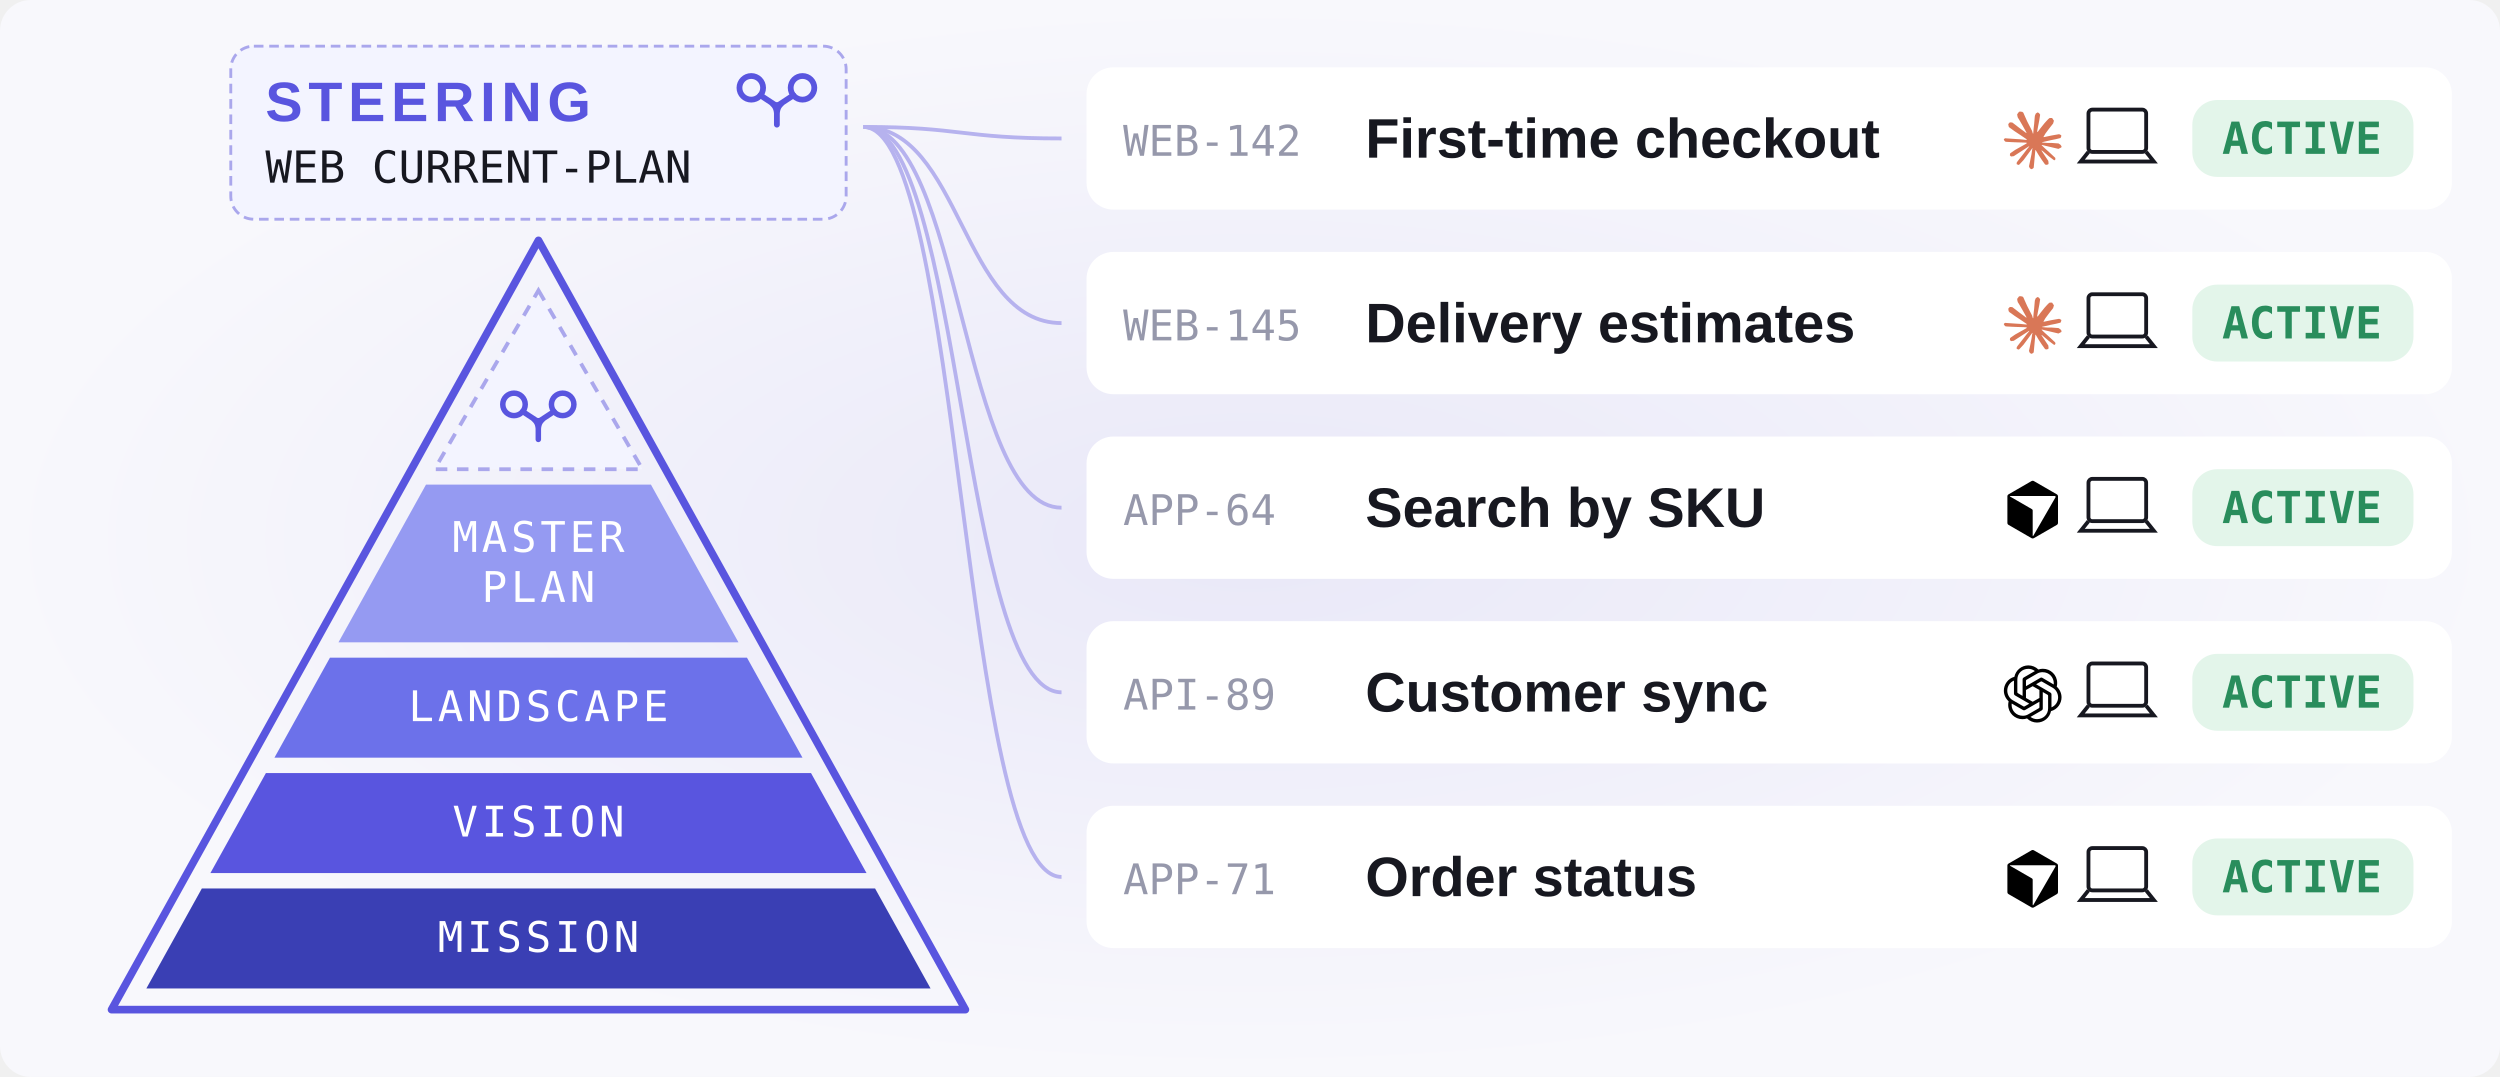
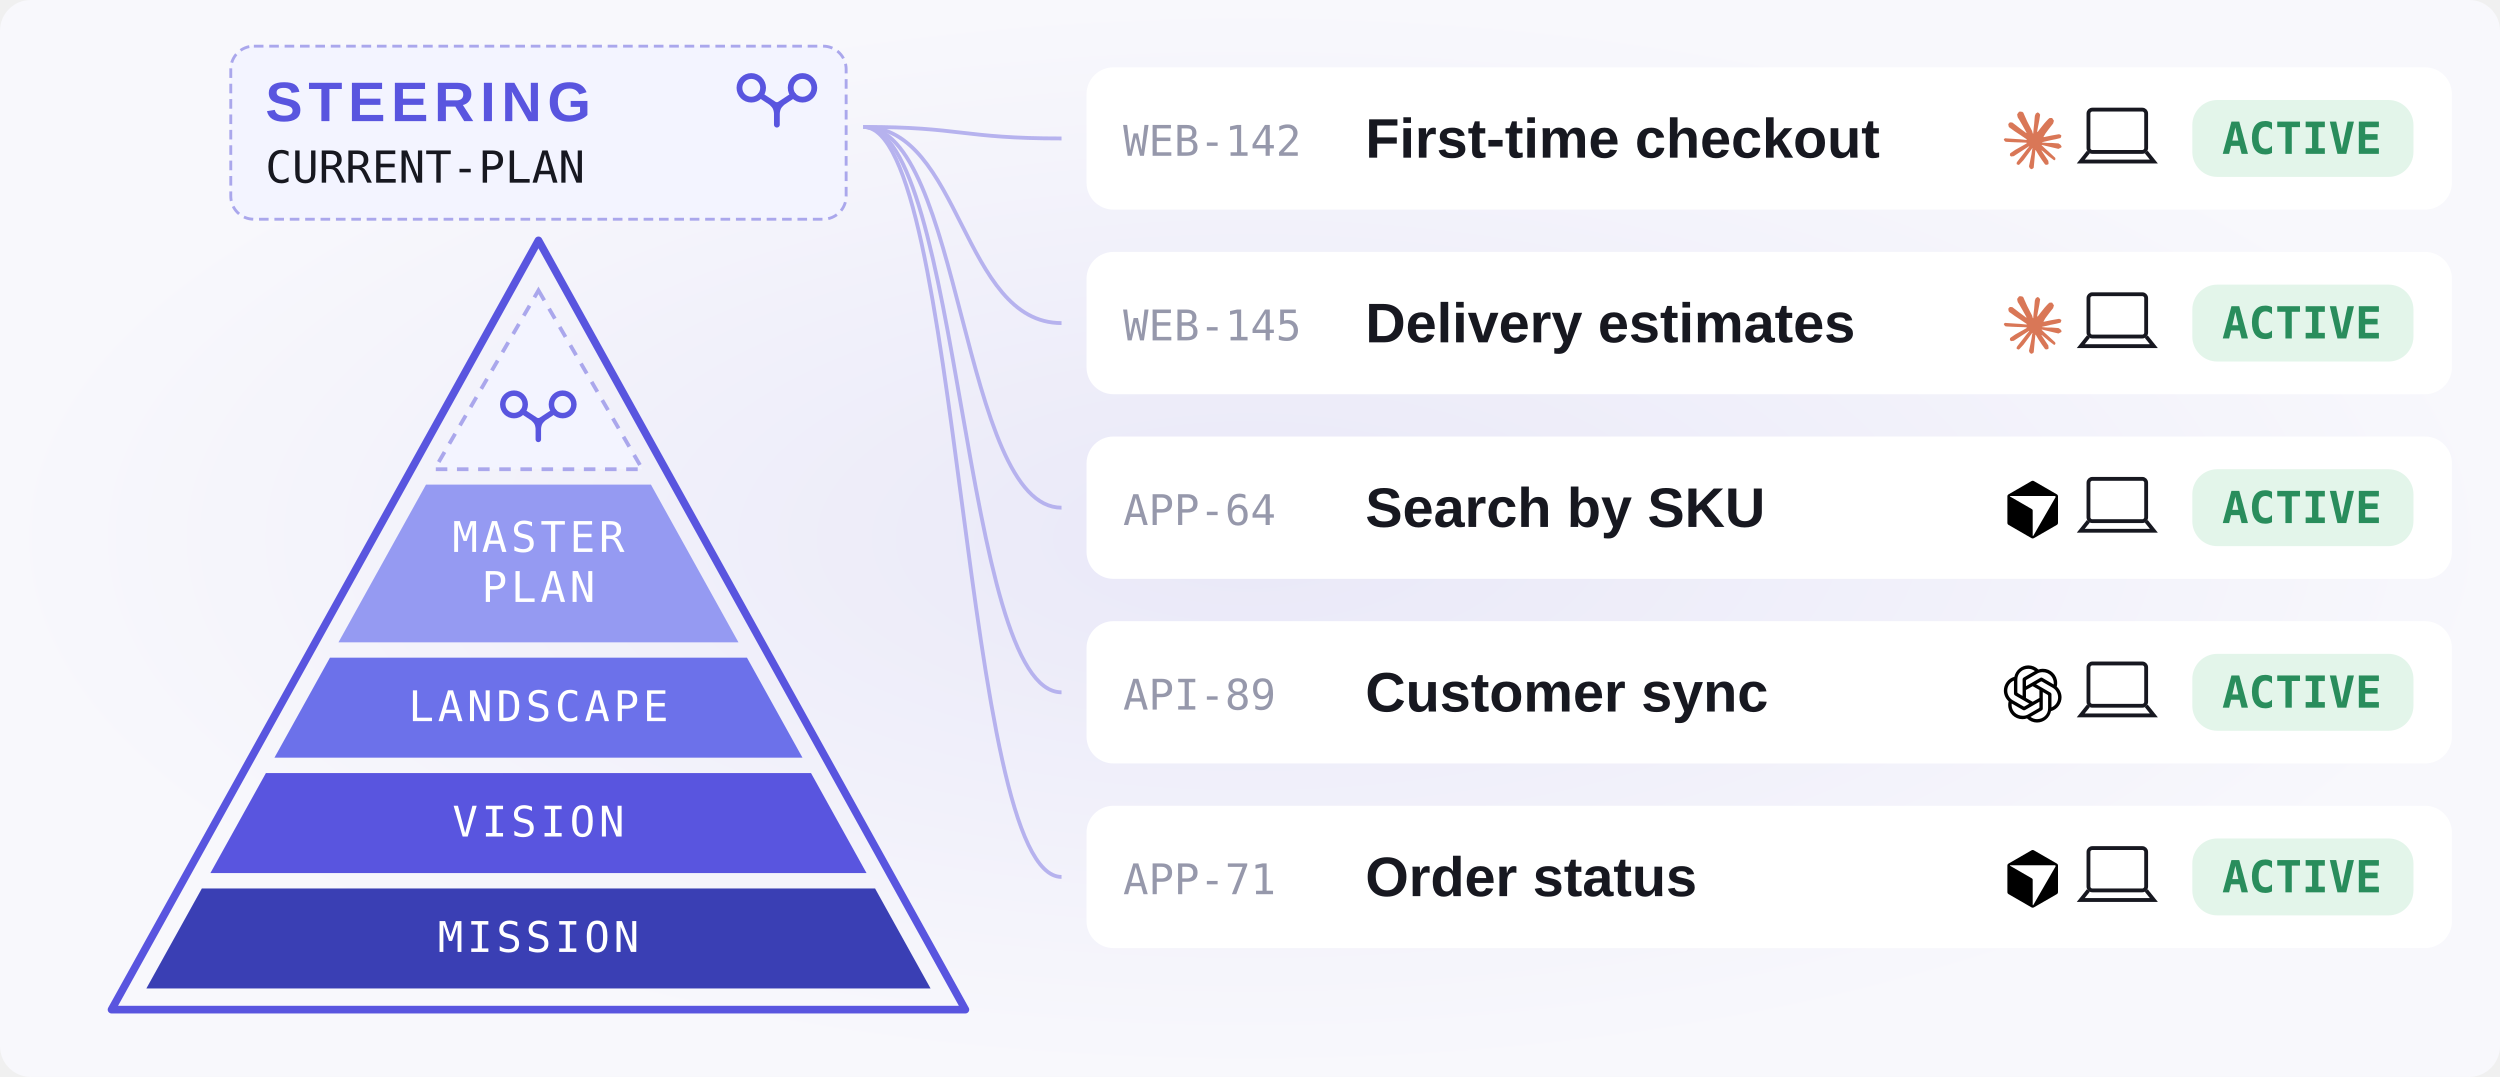
<svg xmlns="http://www.w3.org/2000/svg" viewBox="0 0 1300 560">
  <defs>
    <radialGradient id="bg">
      <stop stop-color="#e9e8f8" />
      <stop offset="1" stop-color="#f8f8fc" />
    </radialGradient>
  </defs>
  <rect width="1300" height="560" rx="16" fill="url(#bg)" />
  <g font-family="Arial,sans-serif">
    <path d="M280 125 L58 525 H502 Z" fill="none" stroke="#5955df" stroke-width="4" stroke-linejoin="round" />
    <path d="M104.965 462 H455.035 L483.895 514 H76.105 Z" fill="#3a3fb4" />
    <text x="280" y="495.0" text-anchor="middle" font-family="monospace" font-size="22" letter-spacing="2" fill="white">MISSION</text>
    <path d="M138.265 402 H421.735 L450.595 454 H109.405 Z" fill="#5955df" />
    <text x="280" y="435.0" text-anchor="middle" font-family="monospace" font-size="22" letter-spacing="2" fill="white">VISION</text>
    <path d="M171.565 342 H388.435 L417.295 394 H142.705 Z" fill="#6c71ea" />
    <text x="280" y="375.0" text-anchor="middle" font-family="monospace" font-size="22" letter-spacing="2" fill="white">LANDSCAPE</text>
    <path d="M221.515 252 H338.485 L383.995 334 H176.005 Z" fill="#959af2" />
    <text x="280" y="287.0" text-anchor="middle" font-family="monospace" font-size="22" letter-spacing="2" fill="white">MASTER</text>
    <text x="280" y="313.0" text-anchor="middle" font-family="monospace" font-size="22" letter-spacing="2" fill="white">PLAN</text>
    <path d="M280 151 L334.045 244 H225.955 Z" fill="#f3f4ff" stroke="#aaa7ec" stroke-dasharray="6 5" stroke-width="2" />
    <g transform="translate(260 203) scale(.19)">
      <path d="M 112.41 106.36 L 112.54 103.77 L 112.94 100.88 L 113.59 97.78 L 114.56 94.72 L 115.72 92.11 L 117.41 89.52 L 118.03 88.72 L 120.27 86.24 L 123.20 83.29 L 124.39 82.25 L 125.10 81.71 L 151.80 64.19 L 152.89 63.33 L 153.86 62.22 L 154.59 60.94 L 154.97 59.92 L 155.20 58.82 L 155.24 57.34 L 155.00 55.89 L 154.64 54.87 L 153.93 53.58 L 152.98 52.45 L 151.82 51.54 L 150.83 50.99 L 149.82 50.62 L 148.71 50.39 L 147.63 50.33 L 146.50 50.43 L 145.45 50.69 L 144.40 51.11 L 143.54 51.60 L 108.73 74.46 L 107.53 75.09 L 106.89 75.31 L 106.24 75.47 L 104.89 75.60 L 103.54 75.47 L 102.89 75.31 L 101.63 74.80 L 101.05 74.46 L 66.24 51.60 L 65.38 51.11 L 64.33 50.69 L 63.28 50.43 L 61.81 50.33 L 60.68 50.45 L 59.64 50.72 L 58.29 51.33 L 57.36 51.97 L 56.56 52.70 L 55.66 53.87 L 55.01 55.19 L 54.62 56.61 L 54.53 58.08 L 54.72 59.54 L 55.19 60.94 L 55.73 61.93 L 56.65 63.09 L 57.19 63.59 L 57.98 64.19 L 84.72 81.74 L 85.44 82.28 L 86.59 83.29 L 89.26 85.97 L 91.76 88.72 L 92.38 89.52 L 94.07 92.11 L 95.23 94.72 L 96.20 97.78 L 96.85 100.88 L 97.31 104.43 L 97.36 106.10 L 97.36 133.99 L 97.48 135.38 L 97.75 136.43 L 98.18 137.47 L 98.74 138.40 L 99.45 139.27 L 99.99 139.78 L 100.86 140.43 L 101.85 140.96 L 102.87 141.32 L 104.32 141.58 L 105.80 141.54 L 107.24 141.22 L 108.58 140.63 L 109.79 139.78 L 110.81 138.72 L 111.60 137.47 L 112.13 136.10 L 112.35 134.99 L 112.41 133.99 L 112.41 106.36 Z" fill="#5955df" />
      <g fill="none" stroke="#5955df" stroke-width="15.05">
        <circle cx="38.30" cy="38.34" r="30.74" />
        <circle cx="171.49" cy="38.34" r="30.74" />
      </g>
    </g>
    <rect x="120" y="24" width="320" height="90" rx="12" fill="#f3f4ff" stroke="#aaa7ec" stroke-width="1.5" stroke-dasharray="5 3" />
    <text x="138" y="63" font-size="29" font-weight="650" letter-spacing="3" fill="#5955df">STEERING</text>
-     <text x="138" y="95" font-size="23" font-family="monospace" fill="#171820">WEB CURRENT-PLAN</text>
+     <text x="138" y="95" font-size="23" font-family="monospace" fill="#171820">CURRENT-PLAN</text>
    <g transform="translate(383 38) scale(.2)">
      <path d="M 112.41 106.36 L 112.54 103.77 L 112.94 100.88 L 113.59 97.78 L 114.56 94.72 L 115.72 92.11 L 117.41 89.52 L 118.03 88.72 L 120.27 86.24 L 123.20 83.29 L 124.39 82.25 L 125.10 81.71 L 151.80 64.19 L 152.89 63.33 L 153.86 62.22 L 154.59 60.94 L 154.97 59.92 L 155.20 58.82 L 155.24 57.34 L 155.00 55.89 L 154.64 54.87 L 153.93 53.58 L 152.98 52.45 L 151.82 51.54 L 150.83 50.99 L 149.82 50.62 L 148.71 50.39 L 147.63 50.33 L 146.50 50.43 L 145.45 50.69 L 144.40 51.11 L 143.54 51.60 L 108.73 74.46 L 107.53 75.09 L 106.89 75.31 L 106.24 75.47 L 104.89 75.60 L 103.54 75.47 L 102.89 75.31 L 101.63 74.80 L 101.05 74.46 L 66.24 51.60 L 65.38 51.11 L 64.33 50.69 L 63.28 50.43 L 61.81 50.33 L 60.68 50.45 L 59.64 50.72 L 58.29 51.33 L 57.36 51.97 L 56.56 52.70 L 55.66 53.87 L 55.01 55.19 L 54.62 56.61 L 54.53 58.08 L 54.72 59.54 L 55.19 60.94 L 55.73 61.93 L 56.65 63.09 L 57.19 63.59 L 57.98 64.19 L 84.72 81.74 L 85.44 82.28 L 86.59 83.29 L 89.26 85.97 L 91.76 88.72 L 92.38 89.52 L 94.07 92.11 L 95.23 94.72 L 96.20 97.78 L 96.85 100.88 L 97.31 104.43 L 97.36 106.10 L 97.36 133.99 L 97.48 135.38 L 97.75 136.43 L 98.18 137.47 L 98.74 138.40 L 99.45 139.27 L 99.99 139.78 L 100.86 140.43 L 101.85 140.96 L 102.87 141.32 L 104.32 141.58 L 105.80 141.54 L 107.24 141.22 L 108.58 140.63 L 109.79 139.78 L 110.81 138.72 L 111.60 137.47 L 112.13 136.10 L 112.35 134.99 L 112.41 133.99 L 112.41 106.36 Z" fill="#5955df" />
      <g fill="none" stroke="#5955df" stroke-width="15.05">
        <circle cx="38.30" cy="38.34" r="30.74" />
        <circle cx="171.49" cy="38.34" r="30.74" />
      </g>
    </g>
    <path d="M449 66 C500 66 500 72 552 72" fill="none" stroke="#b6b2ee" stroke-width="2" />
    <rect x="565" y="35" width="710" height="74" rx="14" fill="white" />
    <text x="584" y="81" font-family="monospace" font-size="22" fill="#9698ab">WEB-142</text>
    <text x="710" y="82" font-size="29" font-weight="550" fill="#171820">First-time checkout</text>
    <g transform="translate(1042 58) scale(1.25)" color="#171820">
      <path d="M4.709 15.955l4.72-2.647.08-.23-.08-.128H9.2l-.79-.048-2.698-.073-2.339-.097-2.266-.122-.571-.121L0 11.784l.055-.352.48-.321.686.06 1.52.103 2.278.158 1.652.097 2.449.255h.389l.055-.157-.134-.098-.103-.097-2.358-1.596-2.552-1.688-1.336-.972-.724-.491-.364-.462-.158-1.008.656-.722.881.06.225.061.893.686 1.908 1.476 2.491 1.833.365.304.145-.103.019-.073-.164-.274-1.355-2.446-1.446-2.49-.644-1.032-.17-.619a2.97 2.97 0 01-.104-.729L6.283.134 6.696 0l.996.134.42.364.62 1.414 1.002 2.229 1.555 3.03.456.898.243.832.091.255h.158V9.01l.128-1.706.237-2.095.23-2.695.08-.76.376-.91.747-.492.584.28.48.685-.067.444-.286 1.851-.559 2.903-.364 1.942h.212l.243-.242.985-1.306 1.652-2.064.73-.82.85-.904.547-.431h1.033l.76 1.129-.34 1.166-1.064 1.347-.881 1.142-1.264 1.7-.79 1.36.073.11.188-.02 2.856-.606 1.543-.28 1.841-.315.833.388.091.395-.328.807-1.969.486-2.309.462-3.439.813-.042.03.049.061 1.549.146.662.036h1.622l3.02.225.79.522.474.638-.079.485-1.215.62-1.64-.389-3.829-.91-1.312-.329h-.182v.11l1.093 1.068 2.006 1.81 2.509 2.33.127.578-.322.455-.34-.049-2.205-1.657-.851-.747-1.926-1.62h-.128v.17l.444.649 2.345 3.521.122 1.08-.17.353-.608.213-.668-.122-1.374-1.925-1.415-2.167-1.143-1.943-.14.08-.674 7.254-.316.37-.729.28-.607-.461-.322-.747.322-1.476.389-1.924.315-1.53.286-1.9.17-.632-.012-.042-.14.018-1.434 1.967-2.18 2.945-1.726 1.845-.414.164-.717-.37.067-.662.401-.589 2.388-3.036 1.44-1.882.93-1.086-.006-.158h-.055L4.132 18.56l-1.13.146-.487-.456.061-.746.231-.243 1.908-1.312-.006.006z" fill="#D97757" fill-rule="nonzero" />
    </g>
    <g transform="translate(1084 57)" fill="none" stroke="#171820" stroke-width="2">
      <rect x="2" width="30" height="22" rx="2" />
      <path d="M2 22l-4 5h38l-4-5" />
    </g>
    <rect x="1140" y="52" width="115" height="40" rx="13" fill="#e3f5ea" />
    <text x="1197" y="80" text-anchor="middle" font-family="monospace" font-size="23" font-weight="bold" fill="#298d5c">ACTIVE</text>
    <path d="M449 66 C500 66 500 168 552 168" fill="none" stroke="#b6b2ee" stroke-width="2" />
    <rect x="565" y="131" width="710" height="74" rx="14" fill="white" />
    <text x="584" y="177" font-family="monospace" font-size="22" fill="#9698ab">WEB-145</text>
    <text x="710" y="178" font-size="29" font-weight="550" fill="#171820">Delivery estimates</text>
    <g transform="translate(1042 154) scale(1.25)" color="#171820">
      <path d="M4.709 15.955l4.72-2.647.08-.23-.08-.128H9.2l-.79-.048-2.698-.073-2.339-.097-2.266-.122-.571-.121L0 11.784l.055-.352.48-.321.686.06 1.52.103 2.278.158 1.652.097 2.449.255h.389l.055-.157-.134-.098-.103-.097-2.358-1.596-2.552-1.688-1.336-.972-.724-.491-.364-.462-.158-1.008.656-.722.881.06.225.061.893.686 1.908 1.476 2.491 1.833.365.304.145-.103.019-.073-.164-.274-1.355-2.446-1.446-2.49-.644-1.032-.17-.619a2.97 2.97 0 01-.104-.729L6.283.134 6.696 0l.996.134.42.364.62 1.414 1.002 2.229 1.555 3.03.456.898.243.832.091.255h.158V9.01l.128-1.706.237-2.095.23-2.695.08-.76.376-.91.747-.492.584.28.48.685-.067.444-.286 1.851-.559 2.903-.364 1.942h.212l.243-.242.985-1.306 1.652-2.064.73-.82.85-.904.547-.431h1.033l.76 1.129-.34 1.166-1.064 1.347-.881 1.142-1.264 1.7-.79 1.36.073.11.188-.02 2.856-.606 1.543-.28 1.841-.315.833.388.091.395-.328.807-1.969.486-2.309.462-3.439.813-.042.03.049.061 1.549.146.662.036h1.622l3.02.225.79.522.474.638-.079.485-1.215.62-1.64-.389-3.829-.91-1.312-.329h-.182v.11l1.093 1.068 2.006 1.81 2.509 2.33.127.578-.322.455-.34-.049-2.205-1.657-.851-.747-1.926-1.62h-.128v.17l.444.649 2.345 3.521.122 1.08-.17.353-.608.213-.668-.122-1.374-1.925-1.415-2.167-1.143-1.943-.14.08-.674 7.254-.316.37-.729.28-.607-.461-.322-.747.322-1.476.389-1.924.315-1.53.286-1.9.17-.632-.012-.042-.14.018-1.434 1.967-2.18 2.945-1.726 1.845-.414.164-.717-.37.067-.662.401-.589 2.388-3.036 1.44-1.882.93-1.086-.006-.158h-.055L4.132 18.56l-1.13.146-.487-.456.061-.746.231-.243 1.908-1.312-.006.006z" fill="#D97757" fill-rule="nonzero" />
    </g>
    <g transform="translate(1084 153)" fill="none" stroke="#171820" stroke-width="2">
      <rect x="2" width="30" height="22" rx="2" />
      <path d="M2 22l-4 5h38l-4-5" />
    </g>
    <rect x="1140" y="148" width="115" height="40" rx="13" fill="#e3f5ea" />
    <text x="1197" y="176" text-anchor="middle" font-family="monospace" font-size="23" font-weight="bold" fill="#298d5c">ACTIVE</text>
    <path d="M449 66 C500 66 500 264 552 264" fill="none" stroke="#b6b2ee" stroke-width="2" />
    <rect x="565" y="227" width="710" height="74" rx="14" fill="white" />
    <text x="584" y="273" font-family="monospace" font-size="22" fill="#9698ab">APP-64</text>
    <text x="710" y="274" font-size="29" font-weight="550" fill="#171820">Search by SKU</text>
    <g transform="translate(1042 250) scale(1.25)" color="#171820">
      <path d="M22.106 5.68L12.5.135a.998.998 0 00-.998 0L1.893 5.68a.84.84 0 00-.419.726v11.186c0 .3.16.577.42.727l9.607 5.547a.999.999 0 00.998 0l9.608-5.547a.84.84 0 00.42-.727V6.407a.84.84 0 00-.42-.726zm-.603 1.176L12.228 22.92c-.063.108-.228.064-.228-.061V12.34a.59.59 0 00-.295-.51l-9.11-5.26c-.107-.062-.063-.228.062-.228h18.55c.264 0 .428.286.296.514z" />
    </g>
    <g transform="translate(1084 249)" fill="none" stroke="#171820" stroke-width="2">
      <rect x="2" width="30" height="22" rx="2" />
      <path d="M2 22l-4 5h38l-4-5" />
    </g>
    <rect x="1140" y="244" width="115" height="40" rx="13" fill="#e3f5ea" />
    <text x="1197" y="272" text-anchor="middle" font-family="monospace" font-size="23" font-weight="bold" fill="#298d5c">ACTIVE</text>
    <path d="M449 66 C500 66 500 360 552 360" fill="none" stroke="#b6b2ee" stroke-width="2" />
    <rect x="565" y="323" width="710" height="74" rx="14" fill="white" />
    <text x="584" y="369" font-family="monospace" font-size="22" fill="#9698ab">API-89</text>
    <text x="710" y="370" font-size="29" font-weight="550" fill="#171820">Customer sync</text>
    <g transform="translate(1042 346) scale(1.25)" color="#171820">
      <path d="M9.205 8.658v-2.26c0-.19.072-.333.238-.428l4.543-2.616c.619-.357 1.356-.523 2.117-.523 2.854 0 4.662 2.212 4.662 4.566 0 .167 0 .357-.024.547l-4.71-2.759a.797.797 0 00-.856 0l-5.97 3.473zm10.609 8.8V12.06c0-.333-.143-.57-.429-.737l-5.97-3.473 1.95-1.118a.433.433 0 01.476 0l4.543 2.617c1.309.76 2.189 2.378 2.189 3.948 0 1.808-1.07 3.473-2.76 4.163zM7.802 12.703l-1.95-1.142c-.167-.095-.239-.238-.239-.428V5.899c0-2.545 1.95-4.472 4.591-4.472 1 0 1.927.333 2.712.928L8.23 5.067c-.285.166-.428.404-.428.737v6.898zM12 15.128l-2.795-1.57v-3.33L12 8.658l2.795 1.57v3.33L12 15.128zm1.796 7.23c-1 0-1.927-.332-2.712-.927l4.686-2.712c.285-.166.428-.404.428-.737v-6.898l1.974 1.142c.167.095.238.238.238.428v5.233c0 2.545-1.974 4.472-4.614 4.472zm-5.637-5.303l-4.544-2.617c-1.308-.761-2.188-2.378-2.188-3.948A4.482 4.482 0 014.21 6.327v5.423c0 .333.143.571.428.738l5.947 3.449-1.95 1.118a.432.432 0 01-.476 0zm-.262 3.9c-2.688 0-4.662-2.021-4.662-4.519 0-.19.024-.38.047-.57l4.686 2.71c.286.167.571.167.856 0l5.97-3.448v2.26c0 .19-.07.333-.237.428l-4.543 2.616c-.619.357-1.356.523-2.117.523zm5.899 2.83a5.947 5.947 0 005.827-4.756C22.287 18.339 24 15.84 24 13.296c0-1.665-.713-3.282-1.998-4.448.119-.5.19-.999.19-1.498 0-3.401-2.759-5.947-5.946-5.947-.642 0-1.26.095-1.88.31A5.962 5.962 0 0010.205 0a5.947 5.947 0 00-5.827 4.757C1.713 5.447 0 7.945 0 10.49c0 1.666.713 3.283 1.998 4.448-.119.5-.19 1-.19 1.499 0 3.401 2.759 5.946 5.946 5.946.642 0 1.26-.095 1.88-.309a5.96 5.96 0 004.162 1.713z" />
    </g>
    <g transform="translate(1084 345)" fill="none" stroke="#171820" stroke-width="2">
      <rect x="2" width="30" height="22" rx="2" />
      <path d="M2 22l-4 5h38l-4-5" />
    </g>
    <rect x="1140" y="340" width="115" height="40" rx="13" fill="#e3f5ea" />
    <text x="1197" y="368" text-anchor="middle" font-family="monospace" font-size="23" font-weight="bold" fill="#298d5c">ACTIVE</text>
    <path d="M449 66 C500 66 500 456 552 456" fill="none" stroke="#b6b2ee" stroke-width="2" />
    <rect x="565" y="419" width="710" height="74" rx="14" fill="white" />
    <text x="584" y="465" font-family="monospace" font-size="22" fill="#9698ab">APP-71</text>
    <text x="710" y="466" font-size="29" font-weight="550" fill="#171820">Order status</text>
    <g transform="translate(1042 442) scale(1.25)" color="#171820">
      <path d="M22.106 5.68L12.5.135a.998.998 0 00-.998 0L1.893 5.68a.84.84 0 00-.419.726v11.186c0 .3.16.577.42.727l9.607 5.547a.999.999 0 00.998 0l9.608-5.547a.84.84 0 00.42-.727V6.407a.84.84 0 00-.42-.726zm-.603 1.176L12.228 22.92c-.063.108-.228.064-.228-.061V12.34a.59.59 0 00-.295-.51l-9.11-5.26c-.107-.062-.063-.228.062-.228h18.55c.264 0 .428.286.296.514z" />
    </g>
    <g transform="translate(1084 441)" fill="none" stroke="#171820" stroke-width="2">
      <rect x="2" width="30" height="22" rx="2" />
      <path d="M2 22l-4 5h38l-4-5" />
    </g>
    <rect x="1140" y="436" width="115" height="40" rx="13" fill="#e3f5ea" />
    <text x="1197" y="464" text-anchor="middle" font-family="monospace" font-size="23" font-weight="bold" fill="#298d5c">ACTIVE</text>
  </g>
</svg>
